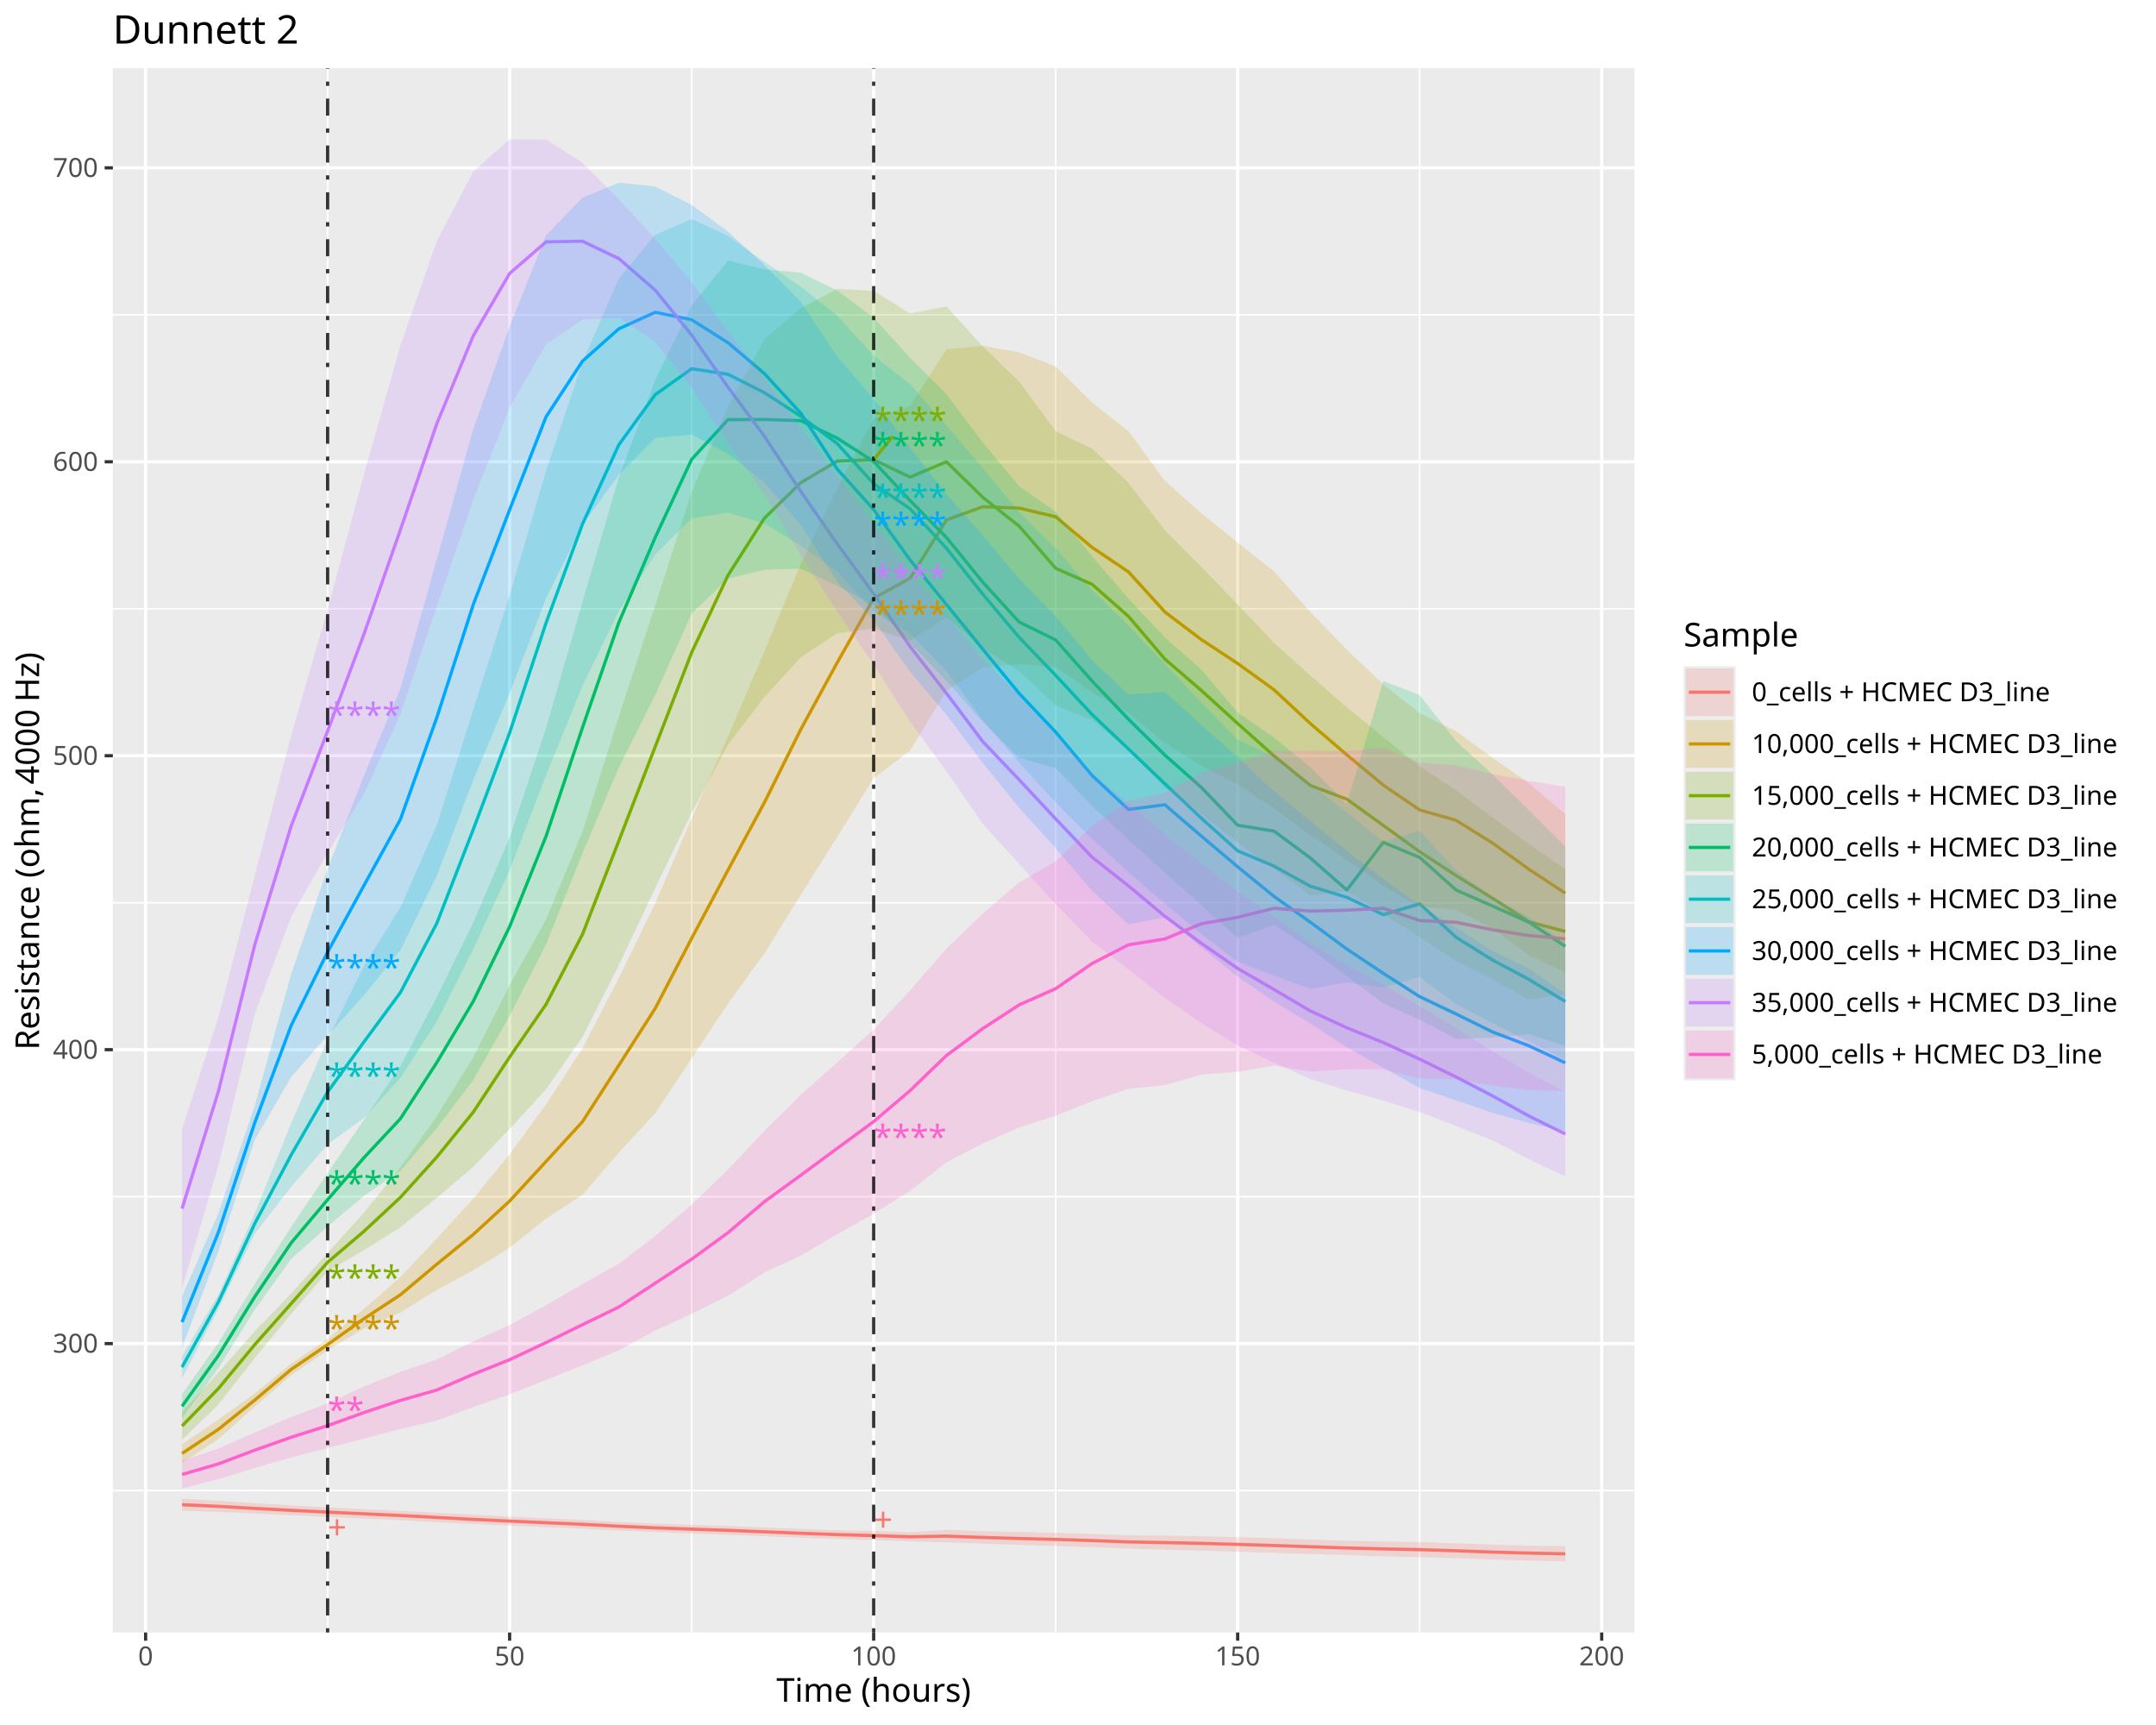
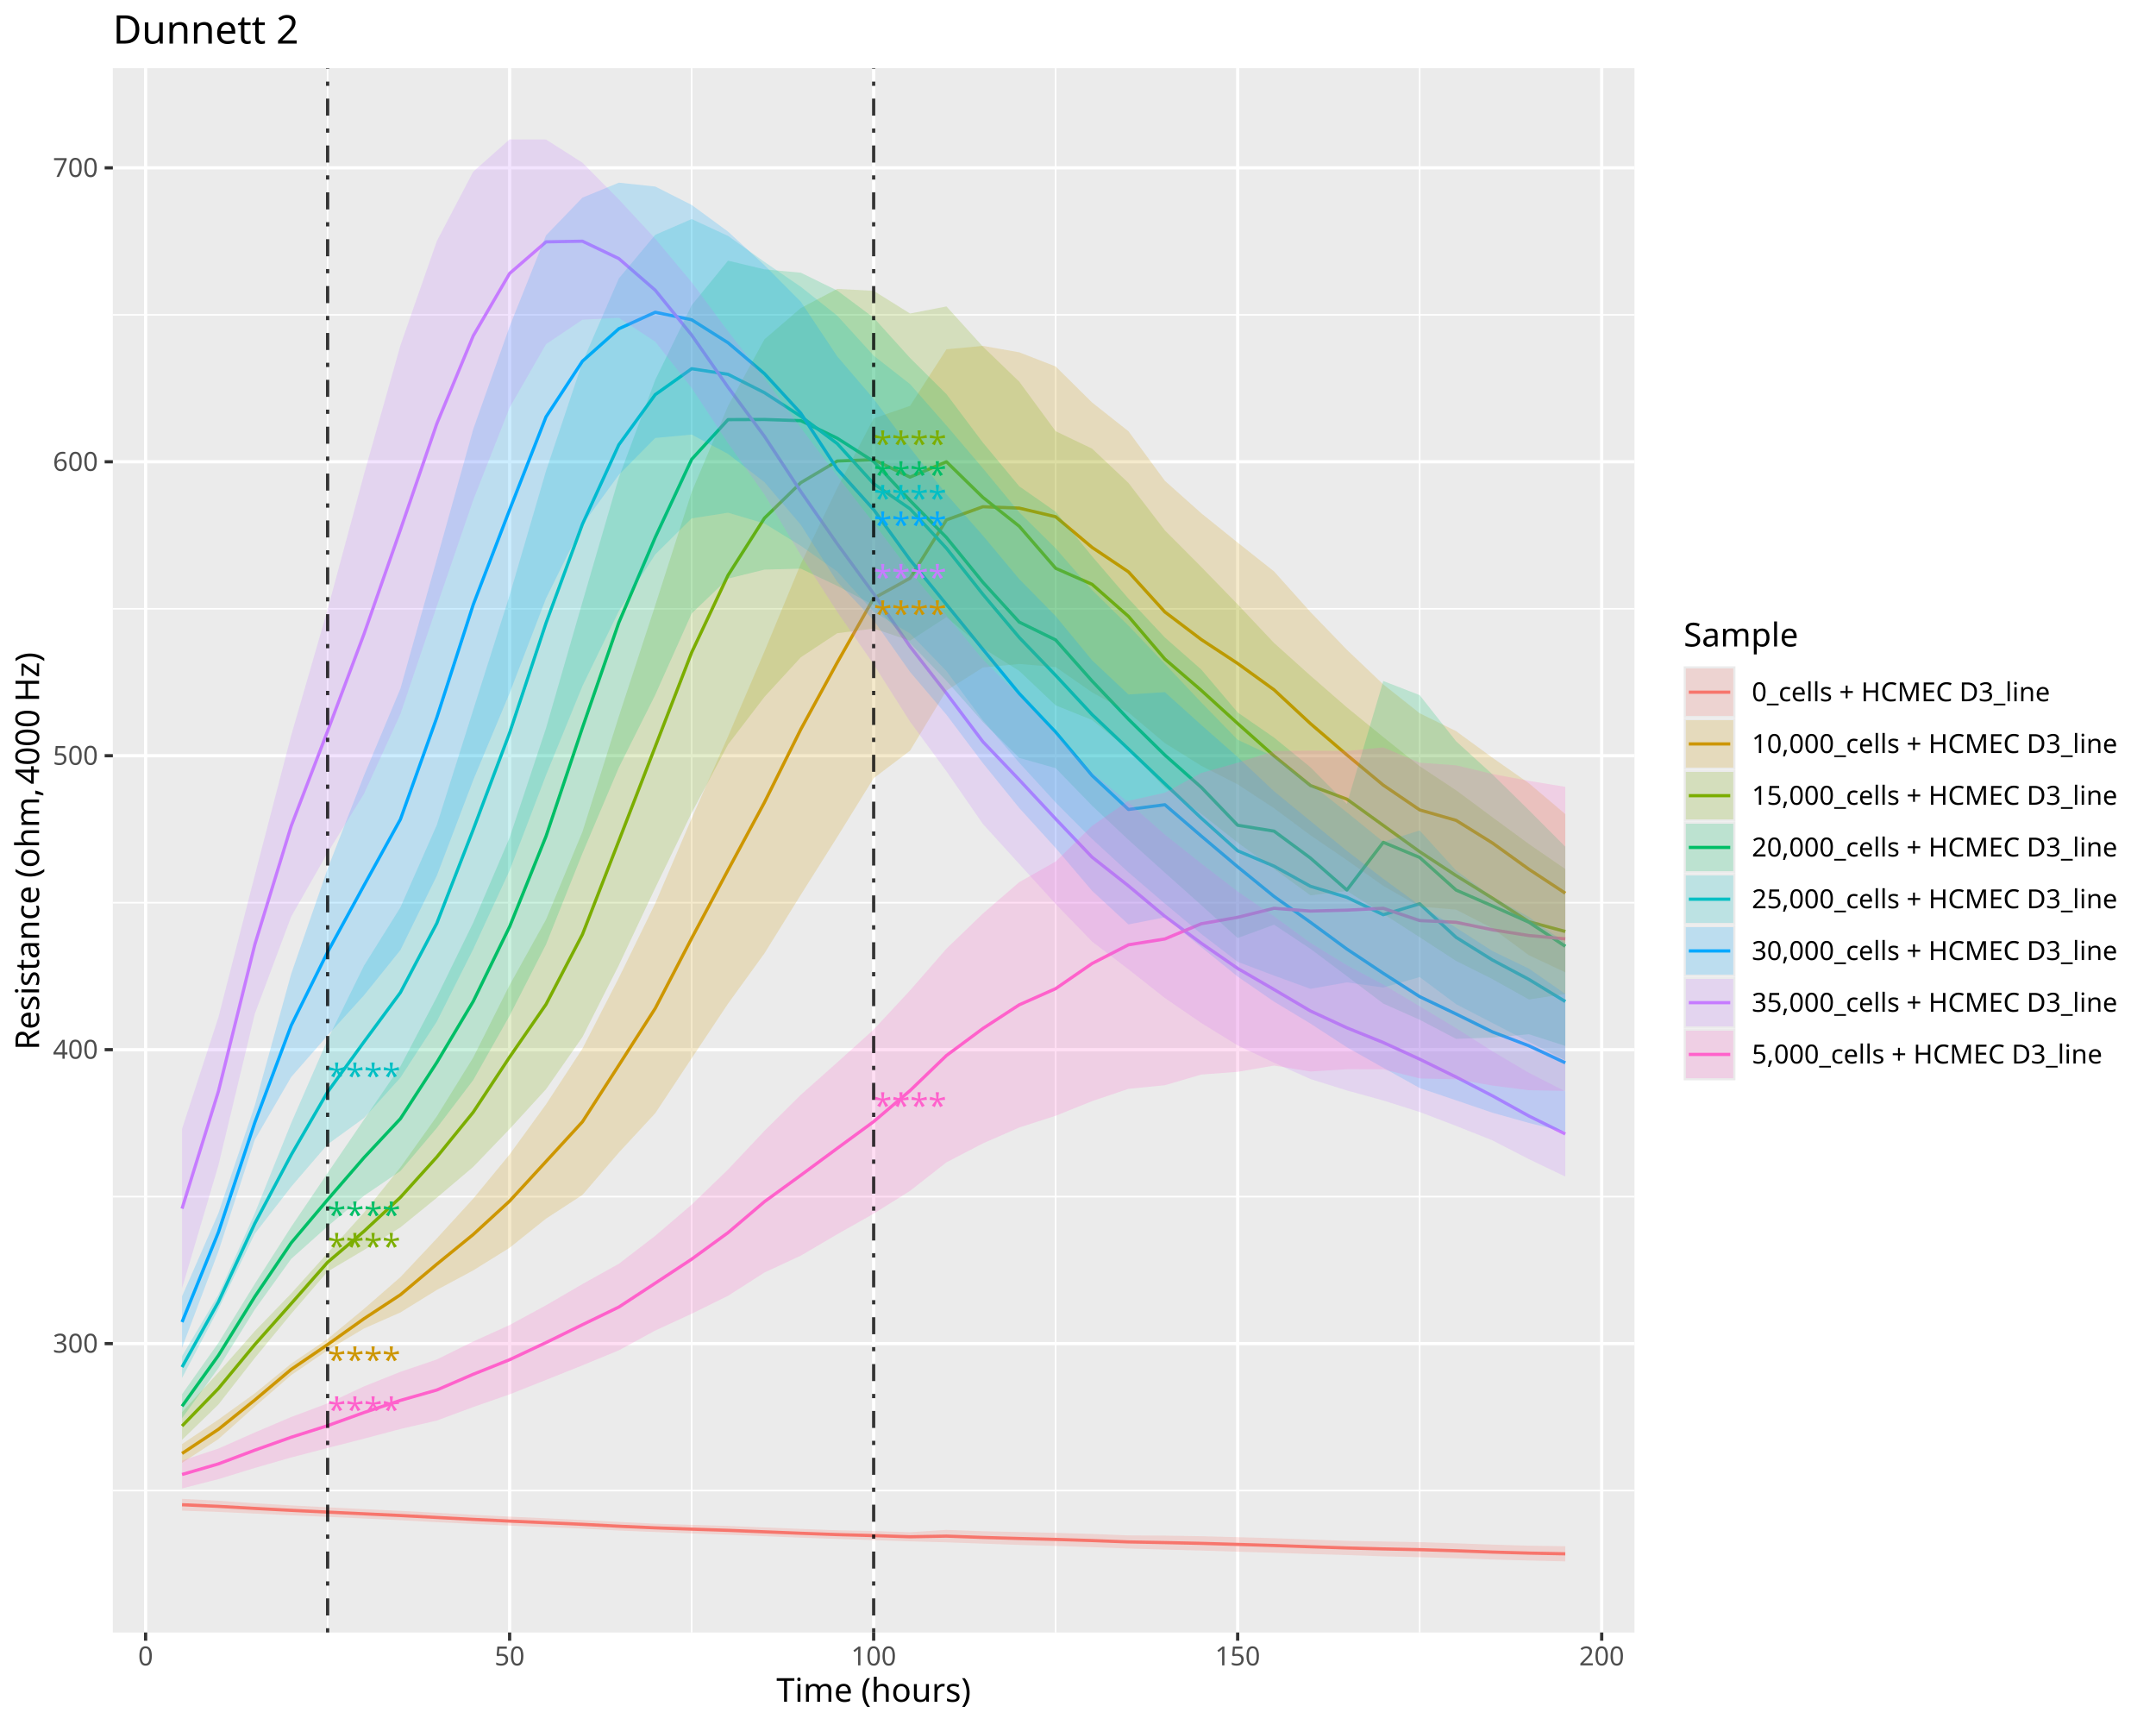
<svg xmlns="http://www.w3.org/2000/svg" class="svglite" data-engine-version="2.0" width="720.00pt" height="576.00pt" viewBox="0 0 720.00 576.00">
  <defs>
    <style type="text/css">
    .svglite line, .svglite polyline, .svglite polygon, .svglite path, .svglite rect, .svglite circle {
      fill: none;
      stroke: #000000;
      stroke-linecap: round;
      stroke-linejoin: round;
      stroke-miterlimit: 10.00;
    }
  </style>
  </defs>
  <rect width="100%" height="100%" style="stroke: none; fill: #FFFFFF;" />
  <defs>
    <clipPath id="cpMC4wMHw3MjAuMDB8MC4wMHw1NzYuMDA=">
      <rect x="0.00" y="0.00" width="720.00" height="576.00" />
    </clipPath>
  </defs>
  <g clip-path="url(#cpMC4wMHw3MjAuMDB8MC4wMHw1NzYuMDA=)">
    <rect x="0.00" y="0.00" width="720.00" height="576.00" style="stroke-width: 1.07; stroke: #FFFFFF; fill: #FFFFFF;" />
  </g>
  <defs>
    <clipPath id="cpMzcuNjl8NTQ1LjgzfDIyLjc4fDU0NS4xMQ==">
      <rect x="37.69" y="22.78" width="508.14" height="522.33" />
    </clipPath>
  </defs>
  <g clip-path="url(#cpMzcuNjl8NTQ1LjgzfDIyLjc4fDU0NS4xMQ==)">
    <rect x="37.69" y="22.78" width="508.14" height="522.33" style="stroke-width: 1.07; stroke: none; fill: #EBEBEB;" />
    <polyline points="37.69,497.72 545.83,497.72 " style="stroke-width: 0.53; stroke: #FFFFFF; stroke-linecap: butt;" />
    <polyline points="37.69,399.57 545.83,399.57 " style="stroke-width: 0.53; stroke: #FFFFFF; stroke-linecap: butt;" />
    <polyline points="37.69,301.42 545.83,301.42 " style="stroke-width: 0.53; stroke: #FFFFFF; stroke-linecap: butt;" />
    <polyline points="37.69,203.28 545.83,203.28 " style="stroke-width: 0.53; stroke: #FFFFFF; stroke-linecap: butt;" />
    <polyline points="37.69,105.13 545.83,105.13 " style="stroke-width: 0.53; stroke: #FFFFFF; stroke-linecap: butt;" />
    <polyline points="109.41,545.11 109.41,22.78 " style="stroke-width: 0.53; stroke: #FFFFFF; stroke-linecap: butt;" />
    <polyline points="230.98,545.11 230.98,22.78 " style="stroke-width: 0.53; stroke: #FFFFFF; stroke-linecap: butt;" />
    <polyline points="352.54,545.11 352.54,22.78 " style="stroke-width: 0.53; stroke: #FFFFFF; stroke-linecap: butt;" />
    <polyline points="474.10,545.11 474.10,22.78 " style="stroke-width: 0.53; stroke: #FFFFFF; stroke-linecap: butt;" />
    <polyline points="37.69,448.65 545.83,448.65 " style="stroke-width: 1.07; stroke: #FFFFFF; stroke-linecap: butt;" />
    <polyline points="37.69,350.50 545.83,350.50 " style="stroke-width: 1.07; stroke: #FFFFFF; stroke-linecap: butt;" />
    <polyline points="37.69,252.35 545.83,252.35 " style="stroke-width: 1.07; stroke: #FFFFFF; stroke-linecap: butt;" />
    <polyline points="37.69,154.20 545.83,154.20 " style="stroke-width: 1.07; stroke: #FFFFFF; stroke-linecap: butt;" />
    <polyline points="37.69,56.05 545.83,56.05 " style="stroke-width: 1.07; stroke: #FFFFFF; stroke-linecap: butt;" />
    <polyline points="48.63,545.11 48.63,22.78 " style="stroke-width: 1.07; stroke: #FFFFFF; stroke-linecap: butt;" />
    <polyline points="170.19,545.11 170.19,22.78 " style="stroke-width: 1.07; stroke: #FFFFFF; stroke-linecap: butt;" />
    <polyline points="291.76,545.11 291.76,22.78 " style="stroke-width: 1.07; stroke: #FFFFFF; stroke-linecap: butt;" />
    <polyline points="413.32,545.11 413.32,22.78 " style="stroke-width: 1.07; stroke: #FFFFFF; stroke-linecap: butt;" />
    <polyline points="534.89,545.11 534.89,22.78 " style="stroke-width: 1.07; stroke: #FFFFFF; stroke-linecap: butt;" />
    <polyline points="60.79,502.45 72.94,502.99 85.10,503.68 97.25,504.32 109.41,504.91 121.57,505.48 133.72,506.05 145.88,506.70 158.04,507.34 170.19,507.92 182.35,508.45 194.51,508.99 206.66,509.63 218.82,510.17 230.98,510.60 243.13,511.00 255.29,511.49 267.44,511.98 279.60,512.42 291.76,512.75 303.91,513.15 316.07,512.93 328.23,513.37 340.38,513.72 352.54,514.03 364.70,514.41 376.85,514.87 389.01,515.09 401.17,515.35 413.32,515.70 425.48,516.06 437.63,516.48 449.79,516.88 461.95,517.20 474.10,517.45 486.26,517.82 498.42,518.26 510.57,518.60 522.73,518.84 " style="stroke-width: 1.07; stroke: #F8766D; stroke-linecap: butt;" />
    <polyline points="60.79,485.33 72.94,477.27 85.10,467.48 97.25,457.25 109.41,448.97 121.57,440.32 133.72,432.34 145.88,422.12 158.04,412.21 170.19,401.05 182.35,387.83 194.51,374.57 206.66,355.70 218.82,336.70 230.98,313.31 243.13,290.51 255.29,267.93 267.44,243.51 279.60,221.23 291.76,199.78 303.91,193.09 316.07,173.61 328.23,169.20 340.38,169.67 352.54,172.55 364.70,182.78 376.85,190.95 389.01,204.34 401.17,213.55 413.32,221.54 425.48,230.34 437.63,241.63 449.79,252.07 461.95,262.17 474.10,270.44 486.26,273.93 498.42,281.50 510.57,290.25 522.73,298.25 " style="stroke-width: 1.07; stroke: #CD9600; stroke-linecap: butt;" />
    <polyline points="60.79,476.16 72.94,463.64 85.10,448.96 97.25,435.29 109.41,421.48 121.57,411.13 133.72,399.81 145.88,386.34 158.04,371.37 170.19,352.96 182.35,335.36 194.51,312.01 206.66,280.77 218.82,249.31 230.98,217.86 243.13,192.08 255.29,173.01 267.44,161.17 279.60,153.95 291.76,153.49 303.91,159.32 316.07,154.19 328.23,166.08 340.38,175.73 352.54,189.76 364.70,195.11 376.85,205.81 389.01,220.07 401.17,230.53 413.32,241.58 425.48,252.43 437.63,262.29 449.79,266.85 461.95,275.62 474.10,284.39 486.26,292.37 498.42,299.92 510.57,307.77 522.73,311.04 " style="stroke-width: 1.07; stroke: #7CAE00; stroke-linecap: butt;" />
    <polyline points="60.79,469.56 72.94,452.60 85.10,432.96 97.25,415.00 109.41,400.59 121.57,386.54 133.72,373.54 145.88,354.77 158.04,334.36 170.19,309.42 182.35,279.24 194.51,242.97 206.66,207.88 218.82,179.43 230.98,153.38 243.13,140.12 255.29,140.07 267.44,140.47 279.60,146.33 291.76,154.09 303.91,167.13 316.07,179.48 328.23,194.43 340.38,207.73 352.54,213.69 364.70,227.40 376.85,240.16 389.01,252.13 401.17,262.91 413.32,275.56 425.48,277.53 437.63,286.52 449.79,297.19 461.95,281.26 474.10,286.31 486.26,297.20 498.42,302.52 510.57,307.94 522.73,315.99 " style="stroke-width: 1.07; stroke: #00BE67; stroke-linecap: butt;" />
    <polyline points="60.79,456.49 72.94,434.71 85.10,408.52 97.25,385.62 109.41,364.61 121.57,347.87 133.72,331.41 145.88,308.28 158.04,276.98 170.19,244.70 182.35,208.02 194.51,175.01 206.66,148.51 218.82,131.77 230.98,123.12 243.13,124.99 255.29,131.12 267.44,139.02 279.60,148.13 291.76,161.53 303.91,169.90 316.07,183.08 328.23,198.44 340.38,212.87 352.54,225.52 364.70,238.59 376.85,250.10 389.01,261.70 401.17,273.20 413.32,284.10 425.48,289.22 437.63,295.94 449.79,299.63 461.95,305.44 474.10,301.78 486.26,312.99 498.42,320.57 510.57,327.03 522.73,334.42 " style="stroke-width: 1.07; stroke: #00BFC4; stroke-linecap: butt;" />
    <polyline points="60.79,441.46 72.94,411.47 85.10,374.82 97.25,342.40 109.41,317.90 121.57,295.62 133.72,273.58 145.88,239.58 158.04,201.89 170.19,170.22 182.35,139.19 194.51,120.60 206.66,109.78 218.82,104.27 230.98,106.77 243.13,114.45 255.29,124.77 267.44,137.99 279.60,156.65 291.76,170.16 303.91,186.94 316.07,201.85 328.23,216.81 340.38,231.58 352.54,244.45 364.70,258.96 376.85,270.29 389.01,268.71 401.17,279.17 413.32,289.44 425.48,299.34 437.63,307.97 449.79,316.90 461.95,325.00 474.10,332.79 486.26,338.59 498.42,344.57 510.57,349.20 522.73,354.89 " style="stroke-width: 1.07; stroke: #00A9FF; stroke-linecap: butt;" />
    <polyline points="60.79,403.58 72.94,364.41 85.10,315.39 97.25,275.80 109.41,244.10 121.57,211.68 133.72,176.89 145.88,141.47 158.04,112.14 170.19,91.31 182.35,80.76 194.51,80.54 206.66,86.35 218.82,96.90 230.98,111.89 243.13,129.30 255.29,145.70 267.44,164.15 279.60,181.61 291.76,198.25 303.91,215.88 316.07,231.50 328.23,247.66 340.38,260.39 352.54,273.44 364.70,286.22 376.85,295.80 389.01,305.97 401.17,314.96 413.32,323.37 425.48,330.42 437.63,337.58 449.79,343.20 461.95,348.11 474.10,353.67 486.26,359.63 498.42,365.92 510.57,372.64 522.73,378.65 " style="stroke-width: 1.07; stroke: #C77CFF; stroke-linecap: butt;" />
    <polyline points="60.79,492.35 72.94,488.81 85.10,484.23 97.25,479.91 109.41,476.05 121.57,471.66 133.72,467.61 145.88,464.14 158.04,458.88 170.19,454.02 182.35,448.30 194.51,442.33 206.66,436.44 218.82,428.47 230.98,420.45 243.13,411.60 255.29,401.25 267.44,392.42 279.60,383.44 291.76,374.52 303.91,364.17 316.07,352.45 328.23,343.43 340.38,335.52 352.54,330.12 364.70,321.73 376.85,315.48 389.01,313.53 401.17,308.45 413.32,306.30 425.48,303.29 437.63,304.22 449.79,303.91 461.95,303.30 474.10,307.39 486.26,307.97 498.42,310.47 510.57,312.39 522.73,313.50 " style="stroke-width: 1.07; stroke: #FF61CC; stroke-linecap: butt;" />
    <polygon points="60.79,500.48 72.94,501.12 85.10,501.95 97.25,502.67 109.41,503.31 121.57,503.91 133.72,504.49 145.88,505.13 158.04,505.81 170.19,506.42 182.35,506.97 194.51,507.55 206.66,508.19 218.82,508.77 230.98,509.16 243.13,509.52 255.29,510.04 267.44,510.51 279.60,510.97 291.76,511.23 303.91,511.63 316.07,510.84 328.23,511.29 340.38,511.56 352.54,511.84 364.70,512.20 376.85,512.68 389.01,512.76 401.17,512.95 413.32,513.28 425.48,513.62 437.63,514.06 449.79,514.50 461.95,514.73 474.10,514.94 486.26,515.33 498.42,515.76 510.57,516.12 522.73,516.30 522.73,521.37 510.57,521.08 498.42,520.75 486.26,520.31 474.10,519.96 461.95,519.68 449.79,519.26 437.63,518.90 425.48,518.49 413.32,518.13 401.17,517.75 389.01,517.43 376.85,517.07 364.70,516.62 352.54,516.22 340.38,515.87 328.23,515.44 316.07,515.01 303.91,514.67 291.76,514.27 279.60,513.87 267.44,513.46 255.29,512.95 243.13,512.47 230.98,512.04 218.82,511.56 206.66,511.07 194.51,510.43 182.35,509.93 170.19,509.42 158.04,508.86 145.88,508.28 133.72,507.62 121.57,507.05 109.41,506.50 97.25,505.97 85.10,505.41 72.94,504.86 60.79,504.42 " style="stroke-width: 0.00; stroke: none; stroke-linecap: butt; fill: #F8766D; fill-opacity: 0.20;" />
    <polyline points="60.79,500.48 72.94,501.12 85.10,501.95 97.25,502.67 109.41,503.31 121.57,503.91 133.72,504.49 145.88,505.13 158.04,505.81 170.19,506.42 182.35,506.97 194.51,507.55 206.66,508.19 218.82,508.77 230.98,509.16 243.13,509.52 255.29,510.04 267.44,510.51 279.60,510.97 291.76,511.23 303.91,511.63 316.07,510.84 328.23,511.29 340.38,511.56 352.54,511.84 364.70,512.20 376.85,512.68 389.01,512.76 401.17,512.95 413.32,513.28 425.48,513.62 437.63,514.06 449.79,514.50 461.95,514.73 474.10,514.94 486.26,515.33 498.42,515.76 510.57,516.12 522.73,516.30 " style="stroke-width: 1.07; stroke: none; stroke-linecap: butt;" />
    <polyline points="522.73,521.37 510.57,521.08 498.42,520.75 486.26,520.31 474.10,519.96 461.95,519.68 449.79,519.26 437.63,518.90 425.48,518.49 413.32,518.13 401.17,517.75 389.01,517.43 376.85,517.07 364.70,516.62 352.54,516.22 340.38,515.87 328.23,515.44 316.07,515.01 303.91,514.67 291.76,514.27 279.60,513.87 267.44,513.46 255.29,512.95 243.13,512.47 230.98,512.04 218.82,511.56 206.66,511.07 194.51,510.43 182.35,509.93 170.19,509.42 158.04,508.86 145.88,508.28 133.72,507.62 121.57,507.05 109.41,506.50 97.25,505.97 85.10,505.41 72.94,504.86 60.79,504.42 " style="stroke-width: 1.07; stroke: none; stroke-linecap: butt;" />
    <polygon points="60.79,482.20 72.94,474.01 85.10,465.26 97.25,455.33 109.41,447.08 121.57,437.03 133.72,426.44 145.88,413.52 158.04,400.23 170.19,385.47 182.35,368.74 194.51,350.14 206.66,326.52 218.82,301.66 230.98,273.25 243.13,245.88 255.29,217.51 267.44,188.24 279.60,162.98 291.76,139.71 303.91,135.52 316.07,116.63 328.23,115.49 340.38,117.64 352.54,122.37 364.70,134.39 376.85,144.00 389.01,160.54 401.17,171.39 413.32,181.18 425.48,190.81 437.63,204.36 449.79,216.96 461.95,228.53 474.10,238.16 486.26,244.13 498.42,253.02 510.57,261.53 522.73,271.82 522.73,324.67 510.57,318.96 498.42,309.98 486.26,303.74 474.10,302.71 461.95,295.81 449.79,287.19 437.63,278.90 425.48,269.87 413.32,261.90 401.17,255.71 389.01,248.14 376.85,237.90 364.70,231.18 352.54,222.73 340.38,221.70 328.23,222.90 316.07,230.59 303.91,250.66 291.76,259.86 279.60,279.49 267.44,298.78 255.29,318.34 243.13,335.14 230.98,353.37 218.82,371.73 206.66,384.87 194.51,399.00 182.35,406.92 170.19,416.64 158.04,424.20 145.88,430.72 133.72,438.24 121.57,443.60 109.41,450.86 97.25,459.17 85.10,469.69 72.94,480.52 60.79,488.47 " style="stroke-width: 0.00; stroke: none; stroke-linecap: butt; fill: #CD9600; fill-opacity: 0.20;" />
    <polyline points="60.79,482.20 72.94,474.01 85.10,465.26 97.25,455.33 109.41,447.08 121.57,437.03 133.72,426.44 145.88,413.52 158.04,400.23 170.19,385.47 182.35,368.74 194.51,350.14 206.66,326.52 218.82,301.66 230.98,273.25 243.13,245.88 255.29,217.51 267.44,188.24 279.60,162.98 291.76,139.71 303.91,135.52 316.07,116.63 328.23,115.49 340.38,117.64 352.54,122.37 364.70,134.39 376.85,144.00 389.01,160.54 401.17,171.39 413.32,181.18 425.48,190.81 437.63,204.36 449.79,216.96 461.95,228.53 474.10,238.16 486.26,244.13 498.42,253.02 510.57,261.53 522.73,271.82 " style="stroke-width: 1.07; stroke: none; stroke-linecap: butt;" />
    <polyline points="522.73,324.67 510.57,318.96 498.42,309.98 486.26,303.74 474.10,302.71 461.95,295.81 449.79,287.19 437.63,278.90 425.48,269.87 413.32,261.90 401.17,255.71 389.01,248.14 376.85,237.90 364.70,231.18 352.54,222.73 340.38,221.70 328.23,222.90 316.07,230.59 303.91,250.66 291.76,259.86 279.60,279.49 267.44,298.78 255.29,318.34 243.13,335.14 230.98,353.37 218.82,371.73 206.66,384.87 194.51,399.00 182.35,406.92 170.19,416.64 158.04,424.20 145.88,430.72 133.72,438.24 121.57,443.60 109.41,450.86 97.25,459.17 85.10,469.69 72.94,480.52 60.79,488.47 " style="stroke-width: 1.07; stroke: none; stroke-linecap: butt;" />
    <polygon points="60.79,471.54 72.94,458.28 85.10,444.47 97.25,431.90 109.41,418.39 121.57,404.88 133.72,389.80 145.88,372.74 158.04,353.10 170.19,328.92 182.35,307.03 194.51,277.73 206.66,239.23 218.82,202.12 230.98,164.30 243.13,135.55 255.29,113.30 267.44,102.85 279.60,96.47 291.76,97.11 303.91,104.69 316.07,102.32 328.23,115.73 340.38,127.44 352.54,143.99 364.70,149.80 376.85,161.25 389.01,177.09 401.17,189.30 413.32,201.81 425.48,214.70 437.63,225.61 449.79,236.20 461.95,246.11 474.10,255.83 486.26,263.87 498.42,272.89 510.57,281.81 522.73,290.18 522.73,331.90 510.57,333.74 498.42,326.95 486.26,320.87 474.10,312.95 461.95,305.14 449.79,297.50 437.63,298.97 425.48,290.15 413.32,281.34 401.17,271.76 389.01,263.05 376.85,250.37 364.70,240.41 352.54,235.53 340.38,224.03 328.23,216.42 316.07,206.07 303.91,213.94 291.76,209.87 279.60,211.44 267.44,219.48 255.29,232.71 243.13,248.61 230.98,271.43 218.82,296.50 206.66,322.30 194.51,346.28 182.35,363.70 170.19,376.99 158.04,389.63 145.88,399.94 133.72,409.83 121.57,417.38 109.41,424.58 97.25,438.69 85.10,453.45 72.94,468.99 60.79,480.79 " style="stroke-width: 0.00; stroke: none; stroke-linecap: butt; fill: #7CAE00; fill-opacity: 0.20;" />
    <polyline points="60.79,471.54 72.94,458.28 85.10,444.47 97.25,431.90 109.41,418.39 121.57,404.88 133.72,389.80 145.88,372.74 158.04,353.10 170.19,328.92 182.35,307.03 194.51,277.73 206.66,239.23 218.82,202.12 230.98,164.30 243.13,135.55 255.29,113.30 267.44,102.85 279.60,96.47 291.76,97.11 303.91,104.69 316.07,102.32 328.23,115.73 340.38,127.44 352.54,143.99 364.70,149.80 376.85,161.25 389.01,177.09 401.17,189.30 413.32,201.81 425.48,214.70 437.63,225.61 449.79,236.20 461.95,246.11 474.10,255.83 486.26,263.87 498.42,272.89 510.57,281.81 522.73,290.18 " style="stroke-width: 1.07; stroke: none; stroke-linecap: butt;" />
    <polyline points="522.73,331.90 510.57,333.74 498.42,326.95 486.26,320.87 474.10,312.95 461.95,305.14 449.79,297.50 437.63,298.97 425.48,290.15 413.32,281.34 401.17,271.76 389.01,263.05 376.85,250.37 364.70,240.41 352.54,235.53 340.38,224.03 328.23,216.42 316.07,206.07 303.91,213.94 291.76,209.87 279.60,211.44 267.44,219.48 255.29,232.71 243.13,248.61 230.98,271.43 218.82,296.50 206.66,322.30 194.51,346.28 182.35,363.70 170.19,376.99 158.04,389.63 145.88,399.94 133.72,409.83 121.57,417.38 109.41,424.58 97.25,438.69 85.10,453.45 72.94,468.99 60.79,480.79 " style="stroke-width: 1.07; stroke: none; stroke-linecap: butt;" />
    <polygon points="60.79,465.55 72.94,448.38 85.10,428.67 97.25,409.64 109.41,391.68 121.57,373.82 133.72,356.06 145.88,332.92 158.04,308.08 170.19,279.69 182.35,243.12 194.51,201.02 206.66,159.45 218.82,126.83 230.98,101.92 243.13,87.04 255.29,89.94 267.44,91.06 279.60,97.02 291.76,106.09 303.91,119.52 316.07,131.60 328.23,147.78 340.38,162.38 352.54,170.87 364.70,185.75 376.85,199.89 389.01,212.86 401.17,223.57 413.32,237.89 425.48,246.29 437.63,256.20 449.79,268.44 461.95,227.40 474.10,232.11 486.26,247.51 498.42,258.58 510.57,270.52 522.73,282.72 522.73,349.25 510.57,345.35 498.42,346.46 486.26,346.89 474.10,340.51 461.95,335.12 449.79,325.95 437.63,316.84 425.48,308.78 413.32,313.23 401.17,302.25 389.01,291.40 376.85,280.44 364.70,269.04 352.54,256.50 340.38,253.08 328.23,241.08 316.07,227.35 303.91,214.73 291.76,202.09 279.60,195.63 267.44,189.88 255.29,190.20 243.13,193.20 230.98,204.84 218.82,232.03 206.66,256.30 194.51,284.93 182.35,315.35 170.19,339.15 158.04,360.64 145.88,376.63 133.72,391.01 121.57,399.27 109.41,409.49 97.25,420.36 85.10,437.26 72.94,456.83 60.79,473.57 " style="stroke-width: 0.00; stroke: none; stroke-linecap: butt; fill: #00BE67; fill-opacity: 0.20;" />
    <polyline points="60.79,465.55 72.94,448.38 85.10,428.67 97.25,409.64 109.41,391.68 121.57,373.82 133.72,356.06 145.88,332.92 158.04,308.08 170.19,279.69 182.35,243.12 194.51,201.02 206.66,159.45 218.82,126.83 230.98,101.92 243.13,87.04 255.29,89.94 267.44,91.06 279.60,97.02 291.76,106.09 303.91,119.52 316.07,131.60 328.23,147.78 340.38,162.38 352.54,170.87 364.70,185.75 376.85,199.89 389.01,212.86 401.17,223.57 413.32,237.89 425.48,246.29 437.63,256.20 449.79,268.44 461.95,227.40 474.10,232.11 486.26,247.51 498.42,258.58 510.57,270.52 522.73,282.72 " style="stroke-width: 1.07; stroke: none; stroke-linecap: butt;" />
    <polyline points="522.73,349.25 510.57,345.35 498.42,346.46 486.26,346.89 474.10,340.51 461.95,335.12 449.79,325.95 437.63,316.84 425.48,308.78 413.32,313.23 401.17,302.25 389.01,291.40 376.85,280.44 364.70,269.04 352.54,256.50 340.38,253.08 328.23,241.08 316.07,227.35 303.91,214.73 291.76,202.09 279.60,195.63 267.44,189.88 255.29,190.20 243.13,193.20 230.98,204.84 218.82,232.03 206.66,256.30 194.51,284.93 182.35,315.35 170.19,339.15 158.04,360.64 145.88,376.63 133.72,391.01 121.57,399.27 109.41,409.49 97.25,420.36 85.10,437.26 72.94,456.83 60.79,473.57 " style="stroke-width: 1.07; stroke: none; stroke-linecap: butt;" />
    <polygon points="60.79,452.83 72.94,432.31 85.10,405.09 97.25,374.97 109.41,347.11 121.57,322.43 133.72,302.98 145.88,275.45 158.04,237.03 170.19,198.78 182.35,157.22 194.51,120.94 206.66,92.97 218.82,78.41 230.98,73.15 243.13,78.77 255.29,87.45 267.44,95.77 279.60,105.41 291.76,118.75 303.91,128.26 316.07,142.07 328.23,156.36 340.38,171.06 352.54,183.09 364.70,197.04 376.85,208.90 389.01,221.67 401.17,234.54 413.32,247.02 425.48,252.68 437.63,261.68 449.79,271.23 461.95,281.10 474.10,277.31 486.26,290.66 498.42,299.53 510.57,306.17 522.73,314.80 522.73,354.05 510.57,347.89 498.42,341.61 486.26,335.32 474.10,326.26 461.95,329.77 449.79,328.02 437.63,330.19 425.48,325.77 413.32,321.17 401.17,311.86 389.01,301.73 376.85,291.30 364.70,280.14 352.54,267.96 340.38,254.69 328.23,240.51 316.07,224.09 303.91,211.54 291.76,204.30 279.60,190.84 267.44,182.26 255.29,174.79 243.13,171.20 230.98,173.09 218.82,185.13 206.66,204.06 194.51,229.08 182.35,258.81 170.19,290.63 158.04,316.94 145.88,341.11 133.72,359.85 121.57,373.31 109.41,382.11 97.25,396.27 85.10,411.95 72.94,437.11 60.79,460.15 " style="stroke-width: 0.00; stroke: none; stroke-linecap: butt; fill: #00BFC4; fill-opacity: 0.20;" />
    <polyline points="60.79,452.83 72.94,432.31 85.10,405.09 97.25,374.97 109.41,347.11 121.57,322.43 133.72,302.98 145.88,275.45 158.04,237.03 170.19,198.78 182.35,157.22 194.51,120.94 206.66,92.97 218.82,78.41 230.98,73.15 243.13,78.77 255.29,87.45 267.44,95.77 279.60,105.41 291.76,118.75 303.91,128.26 316.07,142.07 328.23,156.36 340.38,171.06 352.54,183.09 364.70,197.04 376.85,208.90 389.01,221.67 401.17,234.54 413.32,247.02 425.48,252.68 437.63,261.68 449.79,271.23 461.95,281.10 474.10,277.31 486.26,290.66 498.42,299.53 510.57,306.17 522.73,314.80 " style="stroke-width: 1.07; stroke: none; stroke-linecap: butt;" />
    <polyline points="522.73,354.05 510.57,347.89 498.42,341.61 486.26,335.32 474.10,326.26 461.95,329.77 449.79,328.02 437.63,330.19 425.48,325.77 413.32,321.17 401.17,311.86 389.01,301.73 376.85,291.30 364.70,280.14 352.54,267.96 340.38,254.69 328.23,240.51 316.07,224.09 303.91,211.54 291.76,204.30 279.60,190.84 267.44,182.26 255.29,174.79 243.13,171.20 230.98,173.09 218.82,185.13 206.66,204.06 194.51,229.08 182.35,258.81 170.19,290.63 158.04,316.94 145.88,341.11 133.72,359.85 121.57,373.31 109.41,382.11 97.25,396.27 85.10,411.95 72.94,437.11 60.79,460.15 " style="stroke-width: 1.07; stroke: none; stroke-linecap: butt;" />
    <polygon points="60.79,432.86 72.94,405.08 85.10,369.09 97.25,325.17 109.41,290.07 121.57,258.91 133.72,229.94 145.88,186.74 158.04,143.30 170.19,109.01 182.35,78.59 194.51,65.99 206.66,61.00 218.82,62.29 230.98,68.43 243.13,77.34 255.29,88.54 267.44,100.75 279.60,119.00 291.76,133.19 303.91,149.50 316.07,165.04 328.23,178.82 340.38,193.36 352.54,205.73 364.70,220.47 376.85,231.89 389.01,231.12 401.17,242.07 413.32,252.78 425.48,264.21 437.63,274.15 449.79,284.10 461.95,293.44 474.10,302.28 486.26,309.77 498.42,317.58 510.57,323.43 522.73,331.88 522.73,377.91 510.57,374.97 498.42,371.56 486.26,367.41 474.10,363.31 461.95,356.55 449.79,349.70 437.63,341.79 425.48,334.47 413.32,326.09 401.17,316.28 389.01,306.29 376.85,308.68 364.70,297.45 352.54,283.17 340.38,269.80 328.23,254.80 316.07,238.66 303.91,224.37 291.76,207.13 279.60,194.30 267.44,175.23 255.29,161.00 243.13,151.57 230.98,145.11 218.82,146.25 206.66,158.55 194.51,175.22 182.35,199.79 170.19,231.43 158.04,260.47 145.88,292.41 133.72,317.23 121.57,332.33 109.41,345.74 97.25,359.63 85.10,380.55 72.94,417.86 60.79,450.05 " style="stroke-width: 0.00; stroke: none; stroke-linecap: butt; fill: #00A9FF; fill-opacity: 0.20;" />
    <polyline points="60.79,432.86 72.94,405.08 85.10,369.09 97.25,325.17 109.41,290.07 121.57,258.91 133.72,229.94 145.88,186.74 158.04,143.30 170.19,109.01 182.35,78.59 194.51,65.99 206.66,61.00 218.82,62.29 230.98,68.43 243.13,77.34 255.29,88.54 267.44,100.75 279.60,119.00 291.76,133.19 303.91,149.50 316.07,165.04 328.23,178.82 340.38,193.36 352.54,205.73 364.70,220.47 376.85,231.89 389.01,231.12 401.17,242.07 413.32,252.78 425.48,264.21 437.63,274.15 449.79,284.10 461.95,293.44 474.10,302.28 486.26,309.77 498.42,317.58 510.57,323.43 522.73,331.88 " style="stroke-width: 1.07; stroke: none; stroke-linecap: butt;" />
    <polyline points="522.73,377.91 510.57,374.97 498.42,371.56 486.26,367.41 474.10,363.31 461.95,356.55 449.79,349.70 437.63,341.79 425.48,334.47 413.32,326.09 401.17,316.28 389.01,306.29 376.85,308.68 364.70,297.45 352.54,283.17 340.38,269.80 328.23,254.80 316.07,238.66 303.91,224.37 291.76,207.13 279.60,194.30 267.44,175.23 255.29,161.00 243.13,151.57 230.98,145.11 218.82,146.25 206.66,158.55 194.51,175.22 182.35,199.79 170.19,231.43 158.04,260.47 145.88,292.41 133.72,317.23 121.57,332.33 109.41,345.74 97.25,359.63 85.10,380.55 72.94,417.86 60.79,450.05 " style="stroke-width: 1.07; stroke: none; stroke-linecap: butt;" />
    <polygon points="60.79,376.96 72.94,339.69 85.10,292.26 97.25,245.53 109.41,203.47 121.57,158.33 133.72,115.34 145.88,80.51 158.04,57.31 170.19,46.53 182.35,46.59 194.51,54.33 206.66,66.58 218.82,79.70 230.98,94.24 243.13,110.60 255.29,126.26 267.44,142.88 279.60,158.91 291.76,174.65 303.91,190.79 316.07,205.46 328.23,220.19 340.38,232.29 352.54,245.05 364.70,258.04 376.85,267.95 389.01,278.69 401.17,288.32 413.32,297.68 425.48,305.97 437.63,314.84 449.79,322.29 461.95,328.75 474.10,336.02 486.26,343.30 498.42,351.05 510.57,358.22 522.73,364.43 522.73,392.88 510.57,387.05 498.42,380.80 486.26,375.95 474.10,371.31 461.95,367.47 449.79,364.12 437.63,360.31 425.48,354.87 413.32,349.07 401.17,341.59 389.01,333.25 376.85,323.66 364.70,314.39 352.54,301.83 340.38,288.49 328.23,275.13 316.07,257.55 303.91,240.97 291.76,221.85 279.60,204.31 267.44,185.41 255.29,165.14 243.13,148.00 230.98,129.54 218.82,114.09 206.66,106.12 194.51,106.75 182.35,114.93 170.19,136.09 158.04,166.96 145.88,202.42 133.72,238.44 121.57,265.03 109.41,284.74 97.25,306.08 85.10,338.51 72.94,389.12 60.79,430.19 " style="stroke-width: 0.00; stroke: none; stroke-linecap: butt; fill: #C77CFF; fill-opacity: 0.20;" />
    <polyline points="60.79,376.96 72.94,339.69 85.10,292.26 97.25,245.53 109.41,203.47 121.57,158.33 133.72,115.34 145.88,80.51 158.04,57.31 170.19,46.53 182.35,46.59 194.51,54.33 206.66,66.58 218.82,79.70 230.98,94.24 243.13,110.60 255.29,126.26 267.44,142.88 279.60,158.91 291.76,174.65 303.91,190.79 316.07,205.46 328.23,220.19 340.38,232.29 352.54,245.05 364.70,258.04 376.85,267.95 389.01,278.69 401.17,288.32 413.32,297.68 425.48,305.97 437.63,314.84 449.79,322.29 461.95,328.75 474.10,336.02 486.26,343.30 498.42,351.05 510.57,358.22 522.73,364.43 " style="stroke-width: 1.07; stroke: none; stroke-linecap: butt;" />
    <polyline points="522.73,392.88 510.57,387.05 498.42,380.80 486.26,375.95 474.10,371.31 461.95,367.47 449.79,364.12 437.63,360.31 425.48,354.87 413.32,349.07 401.17,341.59 389.01,333.25 376.85,323.66 364.70,314.39 352.54,301.83 340.38,288.49 328.23,275.13 316.07,257.55 303.91,240.97 291.76,221.85 279.60,204.31 267.44,185.41 255.29,165.14 243.13,148.00 230.98,129.54 218.82,114.09 206.66,106.12 194.51,106.75 182.35,114.93 170.19,136.09 158.04,166.96 145.88,202.42 133.72,238.44 121.57,265.03 109.41,284.74 97.25,306.08 85.10,338.51 72.94,389.12 60.79,430.19 " style="stroke-width: 1.07; stroke: none; stroke-linecap: butt;" />
    <polygon points="60.79,487.70 72.94,483.70 85.10,478.31 97.25,473.15 109.41,468.60 121.57,462.93 133.72,458.07 145.88,453.94 158.04,447.94 170.19,442.44 182.35,435.84 194.51,428.76 206.66,421.99 218.82,412.65 230.98,402.24 243.13,390.51 255.29,377.60 267.44,365.57 279.60,354.75 291.76,343.78 303.91,330.71 316.07,316.78 328.23,305.05 340.38,294.56 352.54,287.68 364.70,275.77 376.85,267.39 389.01,264.69 401.17,258.10 413.32,254.69 425.48,250.78 437.63,250.65 449.79,250.78 461.95,249.56 474.10,254.68 486.26,255.55 498.42,258.45 510.57,260.73 522.73,262.74 522.73,364.25 510.57,364.04 498.42,362.49 486.26,360.38 474.10,360.10 461.95,357.04 449.79,357.03 437.63,357.78 425.48,355.81 413.32,357.90 401.17,358.81 389.01,362.37 376.85,363.58 364.70,367.69 352.54,372.57 340.38,376.49 328.23,381.80 316.07,388.12 303.91,397.64 291.76,405.26 279.60,412.13 267.44,419.27 255.29,424.91 243.13,432.69 230.98,438.67 218.82,444.29 206.66,450.89 194.51,455.90 182.35,460.77 170.19,465.59 158.04,469.83 145.88,474.34 133.72,477.16 121.57,480.39 109.41,483.50 97.25,486.67 85.10,490.16 72.94,493.91 60.79,497.00 " style="stroke-width: 0.00; stroke: none; stroke-linecap: butt; fill: #FF61CC; fill-opacity: 0.20;" />
    <polyline points="60.79,487.70 72.94,483.70 85.10,478.31 97.25,473.15 109.41,468.60 121.57,462.93 133.72,458.07 145.88,453.94 158.04,447.94 170.19,442.44 182.35,435.84 194.51,428.76 206.66,421.99 218.82,412.65 230.98,402.24 243.13,390.51 255.29,377.60 267.44,365.57 279.60,354.75 291.76,343.78 303.91,330.71 316.07,316.78 328.23,305.05 340.38,294.56 352.54,287.68 364.70,275.77 376.85,267.39 389.01,264.69 401.17,258.10 413.32,254.69 425.48,250.78 437.63,250.65 449.79,250.78 461.95,249.56 474.10,254.68 486.26,255.55 498.42,258.45 510.57,260.73 522.73,262.74 " style="stroke-width: 1.07; stroke: none; stroke-linecap: butt;" />
    <polyline points="522.73,364.25 510.57,364.04 498.42,362.49 486.26,360.38 474.10,360.10 461.95,357.04 449.79,357.03 437.63,357.78 425.48,355.81 413.32,357.90 401.17,358.81 389.01,362.37 376.85,363.58 364.70,367.69 352.54,372.57 340.38,376.49 328.23,381.80 316.07,388.12 303.91,397.64 291.76,405.26 279.60,412.13 267.44,419.27 255.29,424.91 243.13,432.69 230.98,438.67 218.82,444.29 206.66,450.89 194.51,455.90 182.35,460.77 170.19,465.59 158.04,469.83 145.88,474.34 133.72,477.16 121.57,480.39 109.41,483.50 97.25,486.67 85.10,490.16 72.94,493.91 60.79,497.00 " style="stroke-width: 1.07; stroke: none; stroke-linecap: butt;" />
    <line x1="109.41" y1="545.11" x2="109.41" y2="22.78" style="stroke-width: 1.07; stroke: #000000; stroke-opacity: 0.80; stroke-dasharray: 1.42,4.27,5.69,4.27; stroke-linecap: butt;" />
    <line x1="291.76" y1="545.11" x2="291.76" y2="22.78" style="stroke-width: 1.07; stroke: #000000; stroke-opacity: 0.80; stroke-dasharray: 1.42,4.27,5.69,4.27; stroke-linecap: butt;" />
-     <line x1="297.94" y1="145.99" x2="292.45" y2="152.65" style="stroke-width: 1.07; stroke: #7CAE00;" />
-     <text x="109.41" y="513.90" style="font-size: 11.04px; fill: #F8766D; font-family: sans;" textLength="12.59px" lengthAdjust="spacingAndGlyphs">  +</text>
-     <text x="109.41" y="447.50" style="font-size: 11.04px; fill: #CD9600; font-family: sans;" textLength="23.33px" lengthAdjust="spacingAndGlyphs">  ****</text>
-     <text x="109.41" y="430.55" style="font-size: 11.04px; fill: #7CAE00; font-family: sans;" textLength="23.33px" lengthAdjust="spacingAndGlyphs">  ****</text>
-     <text x="109.41" y="399.11" style="font-size: 11.04px; fill: #00BE67; font-family: sans;" textLength="23.33px" lengthAdjust="spacingAndGlyphs">  ****</text>
-     <text x="109.41" y="363.14" style="font-size: 11.04px; fill: #00BFC4; font-family: sans;" textLength="23.33px" lengthAdjust="spacingAndGlyphs">  ****</text>
-     <text x="109.41" y="326.97" style="font-size: 11.04px; fill: #00A9FF; font-family: sans;" textLength="23.33px" lengthAdjust="spacingAndGlyphs">  ****</text>
-     <text x="109.41" y="242.63" style="font-size: 11.04px; fill: #C77CFF; font-family: sans;" textLength="23.33px" lengthAdjust="spacingAndGlyphs">  ****</text>
-     <text x="109.41" y="474.70" style="font-size: 11.04px; fill: #FF61CC; font-family: sans;" textLength="14.73px" lengthAdjust="spacingAndGlyphs">  **</text>
-     <text x="291.76" y="511.35" style="font-size: 11.04px; fill: #F8766D; font-family: sans;" textLength="12.59px" lengthAdjust="spacingAndGlyphs">  +</text>
-     <text x="291.76" y="208.88" style="font-size: 11.04px; fill: #CD9600; font-family: sans;" textLength="23.33px" lengthAdjust="spacingAndGlyphs">  ****</text>
-     <text x="291.76" y="144.19" style="font-size: 11.04px; fill: #7CAE00; font-family: sans;" textLength="23.33px" lengthAdjust="spacingAndGlyphs">  ****</text>
-     <text x="291.76" y="152.62" style="font-size: 11.04px; fill: #00BE67; font-family: sans;" textLength="23.33px" lengthAdjust="spacingAndGlyphs">  ****</text>
-     <text x="291.76" y="169.85" style="font-size: 11.04px; fill: #00BFC4; font-family: sans;" textLength="23.33px" lengthAdjust="spacingAndGlyphs">  ****</text>
-     <text x="291.76" y="179.17" style="font-size: 11.04px; fill: #00A9FF; font-family: sans;" textLength="23.33px" lengthAdjust="spacingAndGlyphs">  ****</text>
-     <text x="291.76" y="196.75" style="font-size: 11.04px; fill: #C77CFF; font-family: sans;" textLength="23.33px" lengthAdjust="spacingAndGlyphs">  ****</text>
-     <text x="291.76" y="383.59" style="font-size: 11.04px; fill: #FF61CC; font-family: sans;" textLength="23.33px" lengthAdjust="spacingAndGlyphs">  ****</text>
+     <text x="109.41" y="457.97" style="font-size: 11.04px; fill: #CD9600; font-family: sans;" textLength="23.33px" lengthAdjust="spacingAndGlyphs">  ****</text>
+     <text x="109.41" y="420.08" style="font-size: 11.04px; fill: #7CAE00; font-family: sans;" textLength="23.33px" lengthAdjust="spacingAndGlyphs">  ****</text>
+     <text x="109.41" y="409.58" style="font-size: 11.04px; fill: #00BE67; font-family: sans;" textLength="23.33px" lengthAdjust="spacingAndGlyphs">  ****</text>
+     <text x="109.41" y="363.19" style="font-size: 11.04px; fill: #00BFC4; font-family: sans;" textLength="23.33px" lengthAdjust="spacingAndGlyphs">  ****</text>
+     <text x="109.41" y="474.65" style="font-size: 11.04px; fill: #FF61CC; font-family: sans;" textLength="23.33px" lengthAdjust="spacingAndGlyphs">  ****</text>
+     <text x="291.76" y="208.86" style="font-size: 11.04px; fill: #CD9600; font-family: sans;" textLength="23.33px" lengthAdjust="spacingAndGlyphs">  ****</text>
+     <text x="291.76" y="152.11" style="font-size: 11.04px; fill: #7CAE00; font-family: sans;" textLength="23.33px" lengthAdjust="spacingAndGlyphs">  ****</text>
+     <text x="291.76" y="162.39" style="font-size: 11.04px; fill: #00BE67; font-family: sans;" textLength="23.33px" lengthAdjust="spacingAndGlyphs">  ****</text>
+     <text x="291.76" y="170.32" style="font-size: 11.04px; fill: #00BFC4; font-family: sans;" textLength="23.33px" lengthAdjust="spacingAndGlyphs">  ****</text>
+     <text x="291.76" y="179.15" style="font-size: 11.04px; fill: #00A9FF; font-family: sans;" textLength="23.33px" lengthAdjust="spacingAndGlyphs">  ****</text>
+     <text x="291.76" y="196.71" style="font-size: 11.04px; fill: #C77CFF; font-family: sans;" textLength="23.33px" lengthAdjust="spacingAndGlyphs">  ****</text>
+     <text x="291.76" y="373.12" style="font-size: 11.04px; fill: #FF61CC; font-family: sans;" textLength="23.33px" lengthAdjust="spacingAndGlyphs">  ****</text>
  </g>
  <g clip-path="url(#cpMC4wMHw3MjAuMDB8MC4wMHw1NzYuMDA=)">
    <text x="32.76" y="451.67" text-anchor="end" style="font-size: 8.80px; fill: #4D4D4D; font-family: sans;" textLength="14.68px" lengthAdjust="spacingAndGlyphs">300</text>
    <text x="32.76" y="353.53" text-anchor="end" style="font-size: 8.80px; fill: #4D4D4D; font-family: sans;" textLength="14.68px" lengthAdjust="spacingAndGlyphs">400</text>
    <text x="32.76" y="255.38" text-anchor="end" style="font-size: 8.80px; fill: #4D4D4D; font-family: sans;" textLength="14.68px" lengthAdjust="spacingAndGlyphs">500</text>
    <text x="32.76" y="157.23" text-anchor="end" style="font-size: 8.80px; fill: #4D4D4D; font-family: sans;" textLength="14.68px" lengthAdjust="spacingAndGlyphs">600</text>
    <text x="32.76" y="59.08" text-anchor="end" style="font-size: 8.80px; fill: #4D4D4D; font-family: sans;" textLength="14.68px" lengthAdjust="spacingAndGlyphs">700</text>
    <polyline points="34.95,448.65 37.69,448.65 " style="stroke-width: 1.07; stroke: #333333; stroke-linecap: butt;" />
    <polyline points="34.95,350.50 37.69,350.50 " style="stroke-width: 1.07; stroke: #333333; stroke-linecap: butt;" />
    <polyline points="34.95,252.35 37.69,252.35 " style="stroke-width: 1.07; stroke: #333333; stroke-linecap: butt;" />
    <polyline points="34.95,154.20 37.69,154.20 " style="stroke-width: 1.07; stroke: #333333; stroke-linecap: butt;" />
    <polyline points="34.95,56.05 37.69,56.05 " style="stroke-width: 1.07; stroke: #333333; stroke-linecap: butt;" />
    <polyline points="48.63,547.85 48.63,545.11 " style="stroke-width: 1.07; stroke: #333333; stroke-linecap: butt;" />
    <polyline points="170.19,547.85 170.19,545.11 " style="stroke-width: 1.07; stroke: #333333; stroke-linecap: butt;" />
    <polyline points="291.76,547.85 291.76,545.11 " style="stroke-width: 1.07; stroke: #333333; stroke-linecap: butt;" />
    <polyline points="413.32,547.85 413.32,545.11 " style="stroke-width: 1.07; stroke: #333333; stroke-linecap: butt;" />
    <polyline points="534.89,547.85 534.89,545.11 " style="stroke-width: 1.07; stroke: #333333; stroke-linecap: butt;" />
    <text x="48.63" y="556.10" text-anchor="middle" style="font-size: 8.80px; fill: #4D4D4D; font-family: sans;" textLength="4.89px" lengthAdjust="spacingAndGlyphs">0</text>
    <text x="170.19" y="556.10" text-anchor="middle" style="font-size: 8.80px; fill: #4D4D4D; font-family: sans;" textLength="9.79px" lengthAdjust="spacingAndGlyphs">50</text>
    <text x="291.76" y="556.10" text-anchor="middle" style="font-size: 8.80px; fill: #4D4D4D; font-family: sans;" textLength="14.68px" lengthAdjust="spacingAndGlyphs">100</text>
    <text x="413.32" y="556.10" text-anchor="middle" style="font-size: 8.80px; fill: #4D4D4D; font-family: sans;" textLength="14.68px" lengthAdjust="spacingAndGlyphs">150</text>
    <text x="534.89" y="556.10" text-anchor="middle" style="font-size: 8.80px; fill: #4D4D4D; font-family: sans;" textLength="14.68px" lengthAdjust="spacingAndGlyphs">200</text>
    <text x="291.76" y="568.24" text-anchor="middle" style="font-size: 11.00px; font-family: sans;" textLength="62.35px" lengthAdjust="spacingAndGlyphs">Time (hours)</text>
    <text transform="translate(13.05,350.60) rotate(-90)" style="font-size: 11.00px; font-family: sans;" textLength="54.43px" lengthAdjust="spacingAndGlyphs">Resistance</text>
    <text transform="translate(13.05,293.12) rotate(-90)" style="font-size: 11.00px; font-family: sans;" textLength="28.12px" lengthAdjust="spacingAndGlyphs">(ohm,</text>
    <text transform="translate(13.05,261.94) rotate(-90)" style="font-size: 11.00px; font-family: sans;" textLength="24.47px" lengthAdjust="spacingAndGlyphs">4000</text>
    <text transform="translate(13.05,234.41) rotate(-90)" style="font-size: 11.00px; font-family: sans;" textLength="17.11px" lengthAdjust="spacingAndGlyphs">Hz)</text>
    <rect x="556.79" y="201.68" width="157.73" height="164.53" style="stroke-width: 1.07; stroke: none; fill: #FFFFFF;" />
    <text x="562.27" y="215.87" style="font-size: 11.00px; font-family: sans;" textLength="37.30px" lengthAdjust="spacingAndGlyphs">Sample</text>
    <rect x="562.27" y="222.49" width="17.28" height="17.28" style="stroke-width: 1.07; stroke: none; fill: #EBEBEB;" />
    <line x1="563.99" y1="231.13" x2="577.82" y2="231.13" style="stroke-width: 1.07; stroke: #F8766D; stroke-linecap: butt;" />
    <rect x="562.97" y="223.20" width="15.86" height="15.86" style="stroke-width: 1.07; stroke: none; stroke-linecap: butt; stroke-linejoin: miter; fill: #F8766D; fill-opacity: 0.20;" />
    <rect x="562.27" y="239.77" width="17.28" height="17.28" style="stroke-width: 1.07; stroke: none; fill: #EBEBEB;" />
    <line x1="563.99" y1="248.41" x2="577.82" y2="248.41" style="stroke-width: 1.07; stroke: #CD9600; stroke-linecap: butt;" />
    <rect x="562.97" y="240.48" width="15.86" height="15.86" style="stroke-width: 1.07; stroke: none; stroke-linecap: butt; stroke-linejoin: miter; fill: #CD9600; fill-opacity: 0.20;" />
    <rect x="562.27" y="257.05" width="17.28" height="17.28" style="stroke-width: 1.07; stroke: none; fill: #EBEBEB;" />
    <line x1="563.99" y1="265.69" x2="577.82" y2="265.69" style="stroke-width: 1.07; stroke: #7CAE00; stroke-linecap: butt;" />
    <rect x="562.97" y="257.76" width="15.86" height="15.86" style="stroke-width: 1.07; stroke: none; stroke-linecap: butt; stroke-linejoin: miter; fill: #7CAE00; fill-opacity: 0.20;" />
    <rect x="562.27" y="274.33" width="17.28" height="17.28" style="stroke-width: 1.07; stroke: none; fill: #EBEBEB;" />
    <line x1="563.99" y1="282.97" x2="577.82" y2="282.97" style="stroke-width: 1.07; stroke: #00BE67; stroke-linecap: butt;" />
    <rect x="562.97" y="275.04" width="15.86" height="15.86" style="stroke-width: 1.07; stroke: none; stroke-linecap: butt; stroke-linejoin: miter; fill: #00BE67; fill-opacity: 0.20;" />
    <rect x="562.27" y="291.61" width="17.28" height="17.28" style="stroke-width: 1.07; stroke: none; fill: #EBEBEB;" />
    <line x1="563.99" y1="300.25" x2="577.82" y2="300.25" style="stroke-width: 1.07; stroke: #00BFC4; stroke-linecap: butt;" />
    <rect x="562.97" y="292.32" width="15.86" height="15.86" style="stroke-width: 1.07; stroke: none; stroke-linecap: butt; stroke-linejoin: miter; fill: #00BFC4; fill-opacity: 0.20;" />
    <rect x="562.27" y="308.89" width="17.28" height="17.28" style="stroke-width: 1.07; stroke: none; fill: #EBEBEB;" />
    <line x1="563.99" y1="317.53" x2="577.82" y2="317.53" style="stroke-width: 1.07; stroke: #00A9FF; stroke-linecap: butt;" />
    <rect x="562.97" y="309.60" width="15.86" height="15.86" style="stroke-width: 1.07; stroke: none; stroke-linecap: butt; stroke-linejoin: miter; fill: #00A9FF; fill-opacity: 0.20;" />
    <rect x="562.27" y="326.17" width="17.28" height="17.28" style="stroke-width: 1.07; stroke: none; fill: #EBEBEB;" />
    <line x1="563.99" y1="334.81" x2="577.82" y2="334.81" style="stroke-width: 1.07; stroke: #C77CFF; stroke-linecap: butt;" />
    <rect x="562.97" y="326.88" width="15.86" height="15.86" style="stroke-width: 1.07; stroke: none; stroke-linecap: butt; stroke-linejoin: miter; fill: #C77CFF; fill-opacity: 0.20;" />
    <rect x="562.27" y="343.45" width="17.28" height="17.28" style="stroke-width: 1.07; stroke: none; fill: #EBEBEB;" />
    <line x1="563.99" y1="352.09" x2="577.82" y2="352.09" style="stroke-width: 1.07; stroke: #FF61CC; stroke-linecap: butt;" />
    <rect x="562.97" y="344.16" width="15.86" height="15.86" style="stroke-width: 1.07; stroke: none; stroke-linecap: butt; stroke-linejoin: miter; fill: #FF61CC; fill-opacity: 0.20;" />
    <text x="585.02" y="234.16" style="font-size: 8.80px; font-family: sans;" textLength="101.99px" lengthAdjust="spacingAndGlyphs">0_cells + HCMEC D3_line</text>
    <text x="585.02" y="251.44" style="font-size: 8.80px; font-family: sans;" textLength="124.02px" lengthAdjust="spacingAndGlyphs">10,000_cells + HCMEC D3_line</text>
    <text x="585.02" y="268.72" style="font-size: 8.80px; font-family: sans;" textLength="124.02px" lengthAdjust="spacingAndGlyphs">15,000_cells + HCMEC D3_line</text>
    <text x="585.02" y="286.00" style="font-size: 8.80px; font-family: sans;" textLength="124.02px" lengthAdjust="spacingAndGlyphs">20,000_cells + HCMEC D3_line</text>
    <text x="585.02" y="303.28" style="font-size: 8.80px; font-family: sans;" textLength="124.02px" lengthAdjust="spacingAndGlyphs">25,000_cells + HCMEC D3_line</text>
    <text x="585.02" y="320.56" style="font-size: 8.80px; font-family: sans;" textLength="124.02px" lengthAdjust="spacingAndGlyphs">30,000_cells + HCMEC D3_line</text>
    <text x="585.02" y="337.84" style="font-size: 8.80px; font-family: sans;" textLength="124.02px" lengthAdjust="spacingAndGlyphs">35,000_cells + HCMEC D3_line</text>
    <text x="585.02" y="355.12" style="font-size: 8.80px; font-family: sans;" textLength="119.12px" lengthAdjust="spacingAndGlyphs">5,000_cells + HCMEC D3_line</text>
    <text x="37.69" y="14.56" style="font-size: 13.20px; font-family: sans;" textLength="57.25px" lengthAdjust="spacingAndGlyphs">Dunnett 2</text>
  </g>
</svg>
